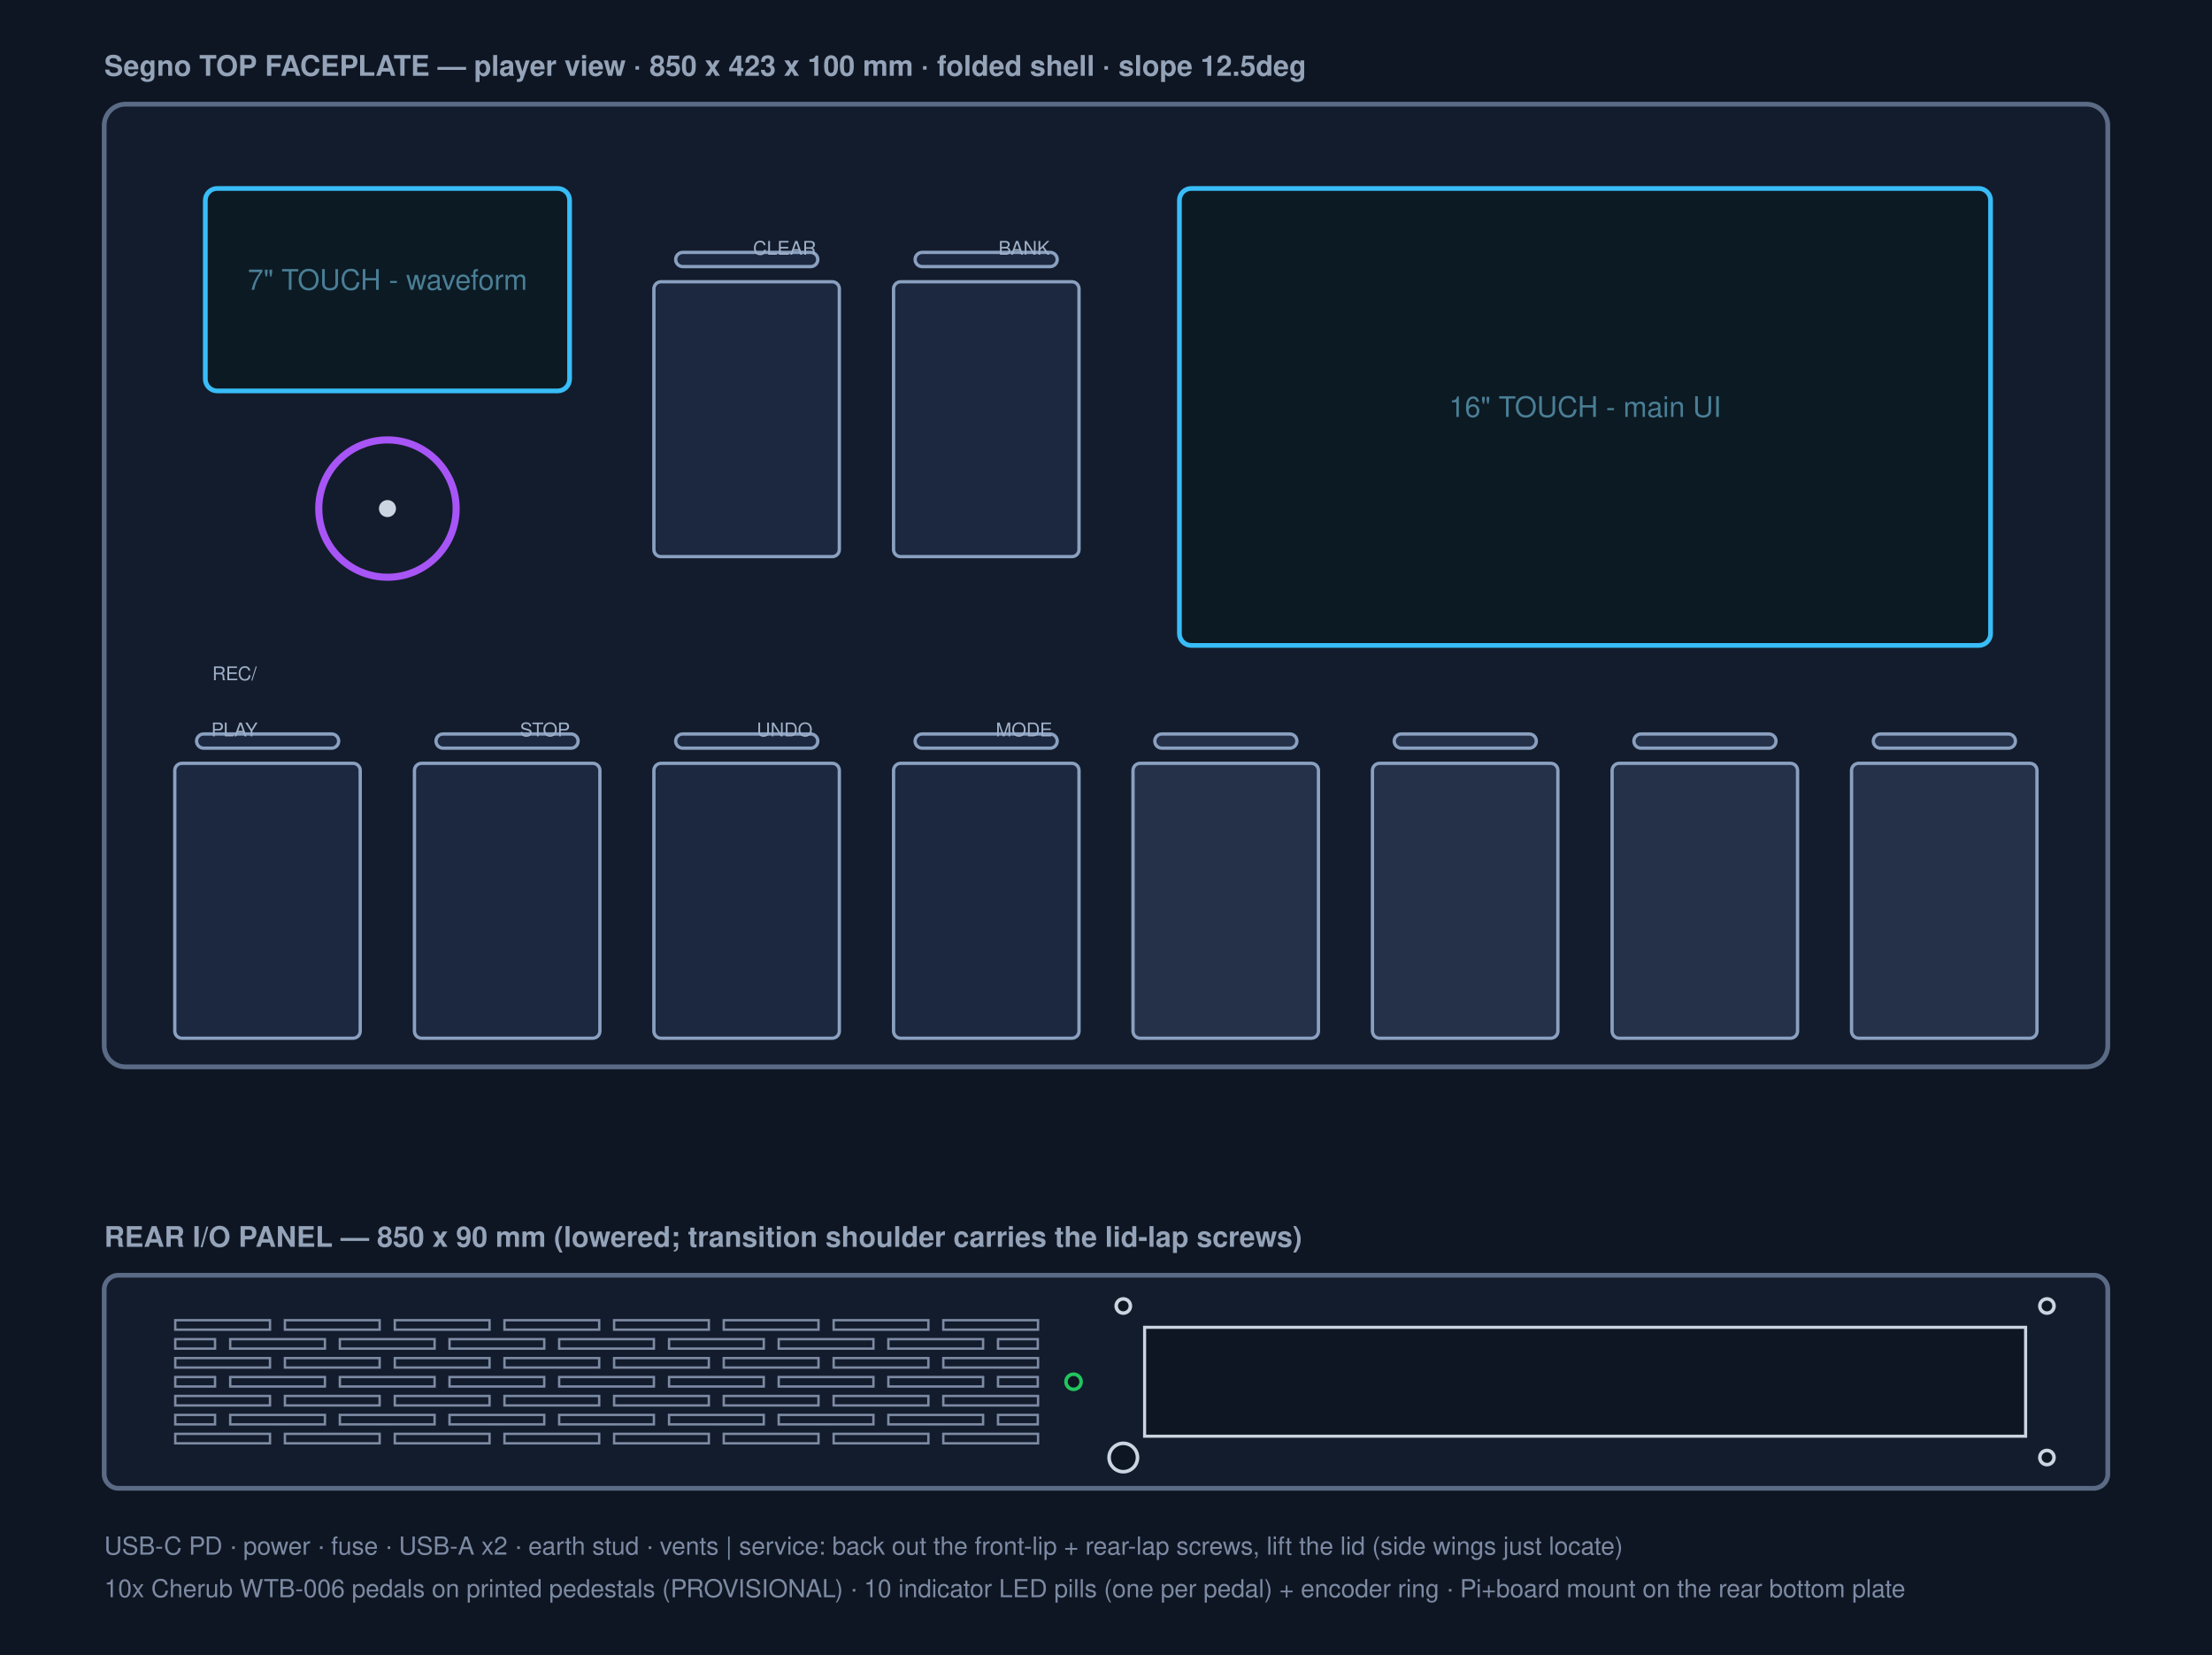
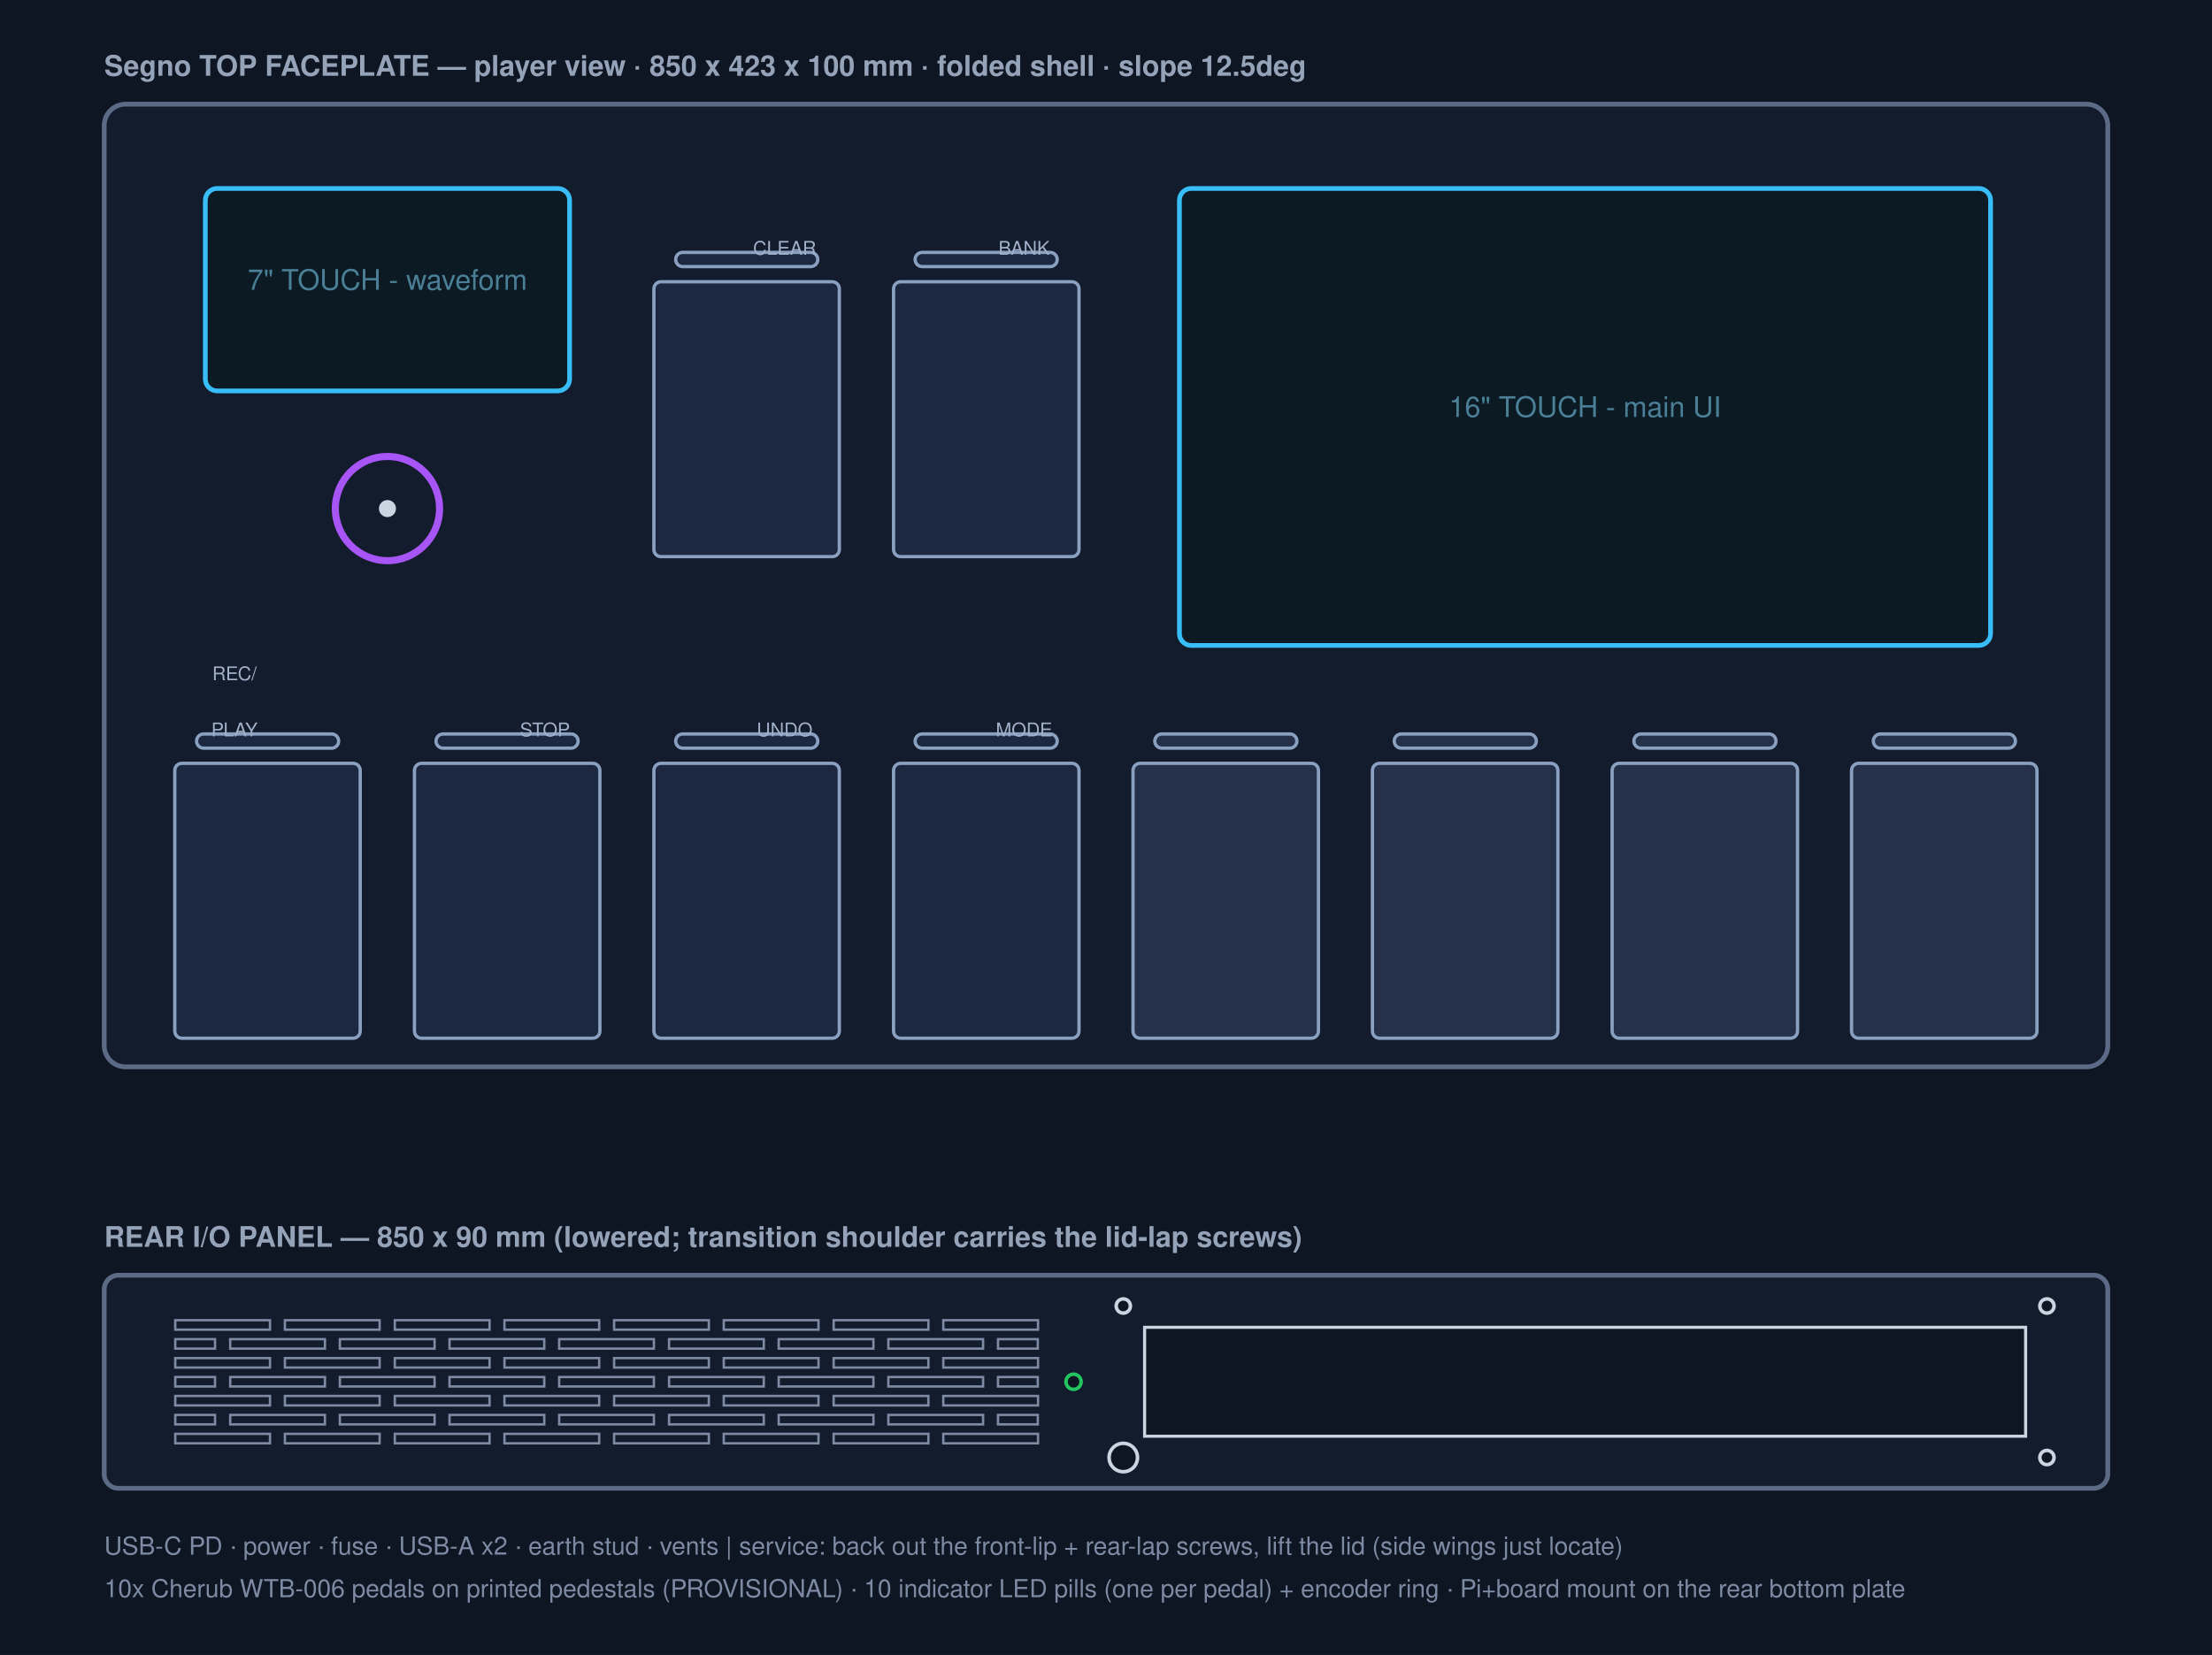
<svg xmlns="http://www.w3.org/2000/svg" viewBox="0 0 934 699" font-family="Helvetica,Arial,sans-serif">
  <rect width="934" height="699" fill="#0f1623" />
  <text x="44" y="32" fill="#94a3b8" font-size="12" font-weight="600">Segno TOP FACEPLATE — player view · 850 x 423 x 100 mm · folded shell · slope 12.5deg</text>
  <rect x="44" y="44" width="846.0" height="406.6" rx="9" fill="#131c2c" stroke="#5b6b86" stroke-width="2" />
  <rect x="73.8" y="322.4" width="78.3" height="116.1" rx="3" fill="#1c2740" stroke="#8aa0c0" stroke-width="1.4" />
  <rect x="175.0" y="322.4" width="78.3" height="116.1" rx="3" fill="#1c2740" stroke="#8aa0c0" stroke-width="1.4" />
  <rect x="276.1" y="322.4" width="78.3" height="116.1" rx="3" fill="#1c2740" stroke="#8aa0c0" stroke-width="1.4" />
  <rect x="377.3" y="322.4" width="78.3" height="116.1" rx="3" fill="#1c2740" stroke="#8aa0c0" stroke-width="1.4" />
  <rect x="478.4" y="322.4" width="78.3" height="116.1" rx="3" fill="#243149" stroke="#8aa0c0" stroke-width="1.4" />
  <rect x="579.5" y="322.4" width="78.3" height="116.1" rx="3" fill="#243149" stroke="#8aa0c0" stroke-width="1.4" />
  <rect x="680.7" y="322.4" width="78.3" height="116.1" rx="3" fill="#243149" stroke="#8aa0c0" stroke-width="1.4" />
  <rect x="781.8" y="322.4" width="78.3" height="116.1" rx="3" fill="#243149" stroke="#8aa0c0" stroke-width="1.4" />
  <rect x="276.1" y="119.0" width="78.3" height="116.1" rx="3" fill="#1c2740" stroke="#8aa0c0" stroke-width="1.4" />
  <rect x="377.3" y="119.0" width="78.3" height="116.1" rx="3" fill="#1c2740" stroke="#8aa0c0" stroke-width="1.4" />
  <rect x="83.0" y="310.0" width="60.0" height="6.0" rx="3" fill="#1c2740" stroke="#8aa0c0" stroke-width="1.4" />
  <rect x="184.1" y="310.0" width="60.0" height="6.0" rx="3" fill="#1c2740" stroke="#8aa0c0" stroke-width="1.4" />
  <rect x="285.3" y="310.0" width="60.0" height="6.0" rx="3" fill="#1c2740" stroke="#8aa0c0" stroke-width="1.4" />
  <rect x="386.4" y="310.0" width="60.0" height="6.0" rx="3" fill="#1c2740" stroke="#8aa0c0" stroke-width="1.4" />
  <rect x="487.6" y="310.0" width="60.0" height="6.0" rx="3" fill="#243149" stroke="#8aa0c0" stroke-width="1.4" />
  <rect x="588.7" y="310.0" width="60.0" height="6.0" rx="3" fill="#243149" stroke="#8aa0c0" stroke-width="1.4" />
  <rect x="689.9" y="310.0" width="60.0" height="6.0" rx="3" fill="#243149" stroke="#8aa0c0" stroke-width="1.4" />
  <rect x="791.0" y="310.0" width="60.0" height="6.0" rx="3" fill="#243149" stroke="#8aa0c0" stroke-width="1.4" />
  <rect x="285.3" y="106.6" width="60.0" height="6.0" rx="3" fill="#1c2740" stroke="#8aa0c0" stroke-width="1.4" />
  <rect x="386.4" y="106.6" width="60.0" height="6.0" rx="3" fill="#1c2740" stroke="#8aa0c0" stroke-width="1.4" />
  <rect x="86.7" y="79.6" width="153.8" height="85.5" rx="5" fill="#0c1a24" stroke="#38bdf8" stroke-width="2" />
  <text x="163.6" y="122.4" fill="#4a7f96" font-size="12" text-anchor="middle">7" TOUCH - waveform</text>
  <rect x="498.0" y="79.6" width="342.5" height="193.0" rx="5" fill="#0c1a24" stroke="#38bdf8" stroke-width="2" />
  <text x="669.3" y="176.1" fill="#4a7f96" font-size="12" text-anchor="middle">16" TOUCH - main UI</text>
-   <circle cx="163.6" cy="214.8" r="29.0" fill="none" stroke="#a855f7" stroke-width="3" />
+   <circle cx="163.6" cy="214.8" r="22.0" fill="none" stroke="#a855f7" stroke-width="3" />
  <circle cx="163.6" cy="214.8" r="3.6" fill="#cbd5e1" />
  <text x="99.0" y="287.3" fill="#9fb0c8" font-size="8" text-anchor="middle">REC/</text>
  <text x="99.0" y="311.0" fill="#9fb0c8" font-size="8" text-anchor="middle">PLAY</text>
  <text x="230.1" y="311.0" fill="#9fb0c8" font-size="8" text-anchor="middle">STOP</text>
  <text x="331.3" y="311.0" fill="#9fb0c8" font-size="8" text-anchor="middle">UNDO</text>
  <text x="432.4" y="311.0" fill="#9fb0c8" font-size="8" text-anchor="middle">MODE</text>
  <text x="331.3" y="107.6" fill="#9fb0c8" font-size="8" text-anchor="middle">CLEAR</text>
  <text x="432.4" y="107.6" fill="#9fb0c8" font-size="8" text-anchor="middle">BANK</text>
  <text x="44" y="526.6" fill="#94a3b8" font-size="12" font-weight="600">REAR I/O PANEL — 850 x 90 mm (lowered; transition shoulder carries the lid-lap screws)</text>
  <rect x="44" y="538.6" width="846.0" height="90.0" rx="6" fill="#131c2c" stroke="#5b6b86" stroke-width="2" />
  <rect x="483.3" y="560.6" width="372.0" height="46.0" fill="#0f1623" stroke="#cbd5e1" stroke-width="1.3" />
  <circle cx="474.3" cy="615.6" r="3.0" fill="#0f1623" stroke="#cbd5e1" stroke-width="1.5" />
  <circle cx="474.3" cy="615.6" r="6.0" fill="#0f1623" stroke="#cbd5e1" stroke-width="1.5" />
  <circle cx="474.3" cy="551.6" r="3.0" fill="#0f1623" stroke="#cbd5e1" stroke-width="1.5" />
  <circle cx="864.3" cy="615.6" r="3.0" fill="#0f1623" stroke="#cbd5e1" stroke-width="1.5" />
  <circle cx="864.3" cy="551.6" r="3.0" fill="#0f1623" stroke="#cbd5e1" stroke-width="1.5" />
  <circle cx="453.3" cy="583.6" r="3.2" fill="#0f1623" stroke="#22c55e" stroke-width="1.5" />
  <rect x="74.0" y="605.6" width="40.0" height="4.0" fill="none" stroke="#7c8aa3" stroke-width="1" />
  <rect x="120.3" y="605.6" width="40.0" height="4.0" fill="none" stroke="#7c8aa3" stroke-width="1" />
  <rect x="166.7" y="605.6" width="40.0" height="4.0" fill="none" stroke="#7c8aa3" stroke-width="1" />
  <rect x="213.0" y="605.6" width="40.0" height="4.0" fill="none" stroke="#7c8aa3" stroke-width="1" />
  <rect x="259.3" y="605.6" width="40.0" height="4.0" fill="none" stroke="#7c8aa3" stroke-width="1" />
  <rect x="305.6" y="605.6" width="40.0" height="4.0" fill="none" stroke="#7c8aa3" stroke-width="1" />
  <rect x="352.0" y="605.6" width="40.0" height="4.0" fill="none" stroke="#7c8aa3" stroke-width="1" />
  <rect x="398.3" y="605.6" width="40.0" height="4.0" fill="none" stroke="#7c8aa3" stroke-width="1" />
  <rect x="74.0" y="597.6" width="16.8" height="4.0" fill="none" stroke="#7c8aa3" stroke-width="1" />
  <rect x="97.2" y="597.6" width="40.0" height="4.0" fill="none" stroke="#7c8aa3" stroke-width="1" />
  <rect x="143.5" y="597.6" width="40.0" height="4.0" fill="none" stroke="#7c8aa3" stroke-width="1" />
  <rect x="189.8" y="597.6" width="40.0" height="4.0" fill="none" stroke="#7c8aa3" stroke-width="1" />
  <rect x="236.1" y="597.6" width="40.0" height="4.0" fill="none" stroke="#7c8aa3" stroke-width="1" />
  <rect x="282.5" y="597.6" width="40.0" height="4.0" fill="none" stroke="#7c8aa3" stroke-width="1" />
  <rect x="328.8" y="597.6" width="40.0" height="4.0" fill="none" stroke="#7c8aa3" stroke-width="1" />
  <rect x="375.1" y="597.6" width="40.0" height="4.0" fill="none" stroke="#7c8aa3" stroke-width="1" />
  <rect x="421.4" y="597.6" width="16.8" height="4.0" fill="none" stroke="#7c8aa3" stroke-width="1" />
  <rect x="74.0" y="589.6" width="40.0" height="4.0" fill="none" stroke="#7c8aa3" stroke-width="1" />
  <rect x="120.3" y="589.6" width="40.0" height="4.0" fill="none" stroke="#7c8aa3" stroke-width="1" />
  <rect x="166.7" y="589.6" width="40.0" height="4.0" fill="none" stroke="#7c8aa3" stroke-width="1" />
  <rect x="213.0" y="589.6" width="40.0" height="4.0" fill="none" stroke="#7c8aa3" stroke-width="1" />
  <rect x="259.3" y="589.6" width="40.0" height="4.0" fill="none" stroke="#7c8aa3" stroke-width="1" />
  <rect x="305.6" y="589.6" width="40.0" height="4.0" fill="none" stroke="#7c8aa3" stroke-width="1" />
  <rect x="352.0" y="589.6" width="40.0" height="4.0" fill="none" stroke="#7c8aa3" stroke-width="1" />
  <rect x="398.3" y="589.6" width="40.0" height="4.0" fill="none" stroke="#7c8aa3" stroke-width="1" />
  <rect x="74.0" y="581.6" width="16.8" height="4.0" fill="none" stroke="#7c8aa3" stroke-width="1" />
  <rect x="97.2" y="581.6" width="40.0" height="4.0" fill="none" stroke="#7c8aa3" stroke-width="1" />
  <rect x="143.5" y="581.6" width="40.0" height="4.0" fill="none" stroke="#7c8aa3" stroke-width="1" />
  <rect x="189.8" y="581.6" width="40.0" height="4.0" fill="none" stroke="#7c8aa3" stroke-width="1" />
  <rect x="236.1" y="581.6" width="40.0" height="4.0" fill="none" stroke="#7c8aa3" stroke-width="1" />
  <rect x="282.5" y="581.6" width="40.0" height="4.0" fill="none" stroke="#7c8aa3" stroke-width="1" />
  <rect x="328.8" y="581.6" width="40.0" height="4.0" fill="none" stroke="#7c8aa3" stroke-width="1" />
  <rect x="375.1" y="581.6" width="40.0" height="4.0" fill="none" stroke="#7c8aa3" stroke-width="1" />
  <rect x="421.4" y="581.6" width="16.8" height="4.0" fill="none" stroke="#7c8aa3" stroke-width="1" />
  <rect x="74.0" y="573.6" width="40.0" height="4.0" fill="none" stroke="#7c8aa3" stroke-width="1" />
  <rect x="120.3" y="573.6" width="40.0" height="4.0" fill="none" stroke="#7c8aa3" stroke-width="1" />
  <rect x="166.7" y="573.6" width="40.0" height="4.0" fill="none" stroke="#7c8aa3" stroke-width="1" />
  <rect x="213.0" y="573.6" width="40.0" height="4.0" fill="none" stroke="#7c8aa3" stroke-width="1" />
  <rect x="259.3" y="573.6" width="40.0" height="4.0" fill="none" stroke="#7c8aa3" stroke-width="1" />
  <rect x="305.6" y="573.6" width="40.0" height="4.0" fill="none" stroke="#7c8aa3" stroke-width="1" />
  <rect x="352.0" y="573.6" width="40.0" height="4.0" fill="none" stroke="#7c8aa3" stroke-width="1" />
  <rect x="398.3" y="573.6" width="40.0" height="4.0" fill="none" stroke="#7c8aa3" stroke-width="1" />
  <rect x="74.0" y="565.6" width="16.8" height="4.0" fill="none" stroke="#7c8aa3" stroke-width="1" />
  <rect x="97.2" y="565.6" width="40.0" height="4.0" fill="none" stroke="#7c8aa3" stroke-width="1" />
  <rect x="143.5" y="565.6" width="40.0" height="4.0" fill="none" stroke="#7c8aa3" stroke-width="1" />
  <rect x="189.8" y="565.6" width="40.0" height="4.0" fill="none" stroke="#7c8aa3" stroke-width="1" />
  <rect x="236.1" y="565.6" width="40.0" height="4.0" fill="none" stroke="#7c8aa3" stroke-width="1" />
  <rect x="282.5" y="565.6" width="40.0" height="4.0" fill="none" stroke="#7c8aa3" stroke-width="1" />
  <rect x="328.8" y="565.6" width="40.0" height="4.0" fill="none" stroke="#7c8aa3" stroke-width="1" />
  <rect x="375.1" y="565.6" width="40.0" height="4.0" fill="none" stroke="#7c8aa3" stroke-width="1" />
  <rect x="421.4" y="565.6" width="16.8" height="4.0" fill="none" stroke="#7c8aa3" stroke-width="1" />
  <rect x="74.0" y="557.6" width="40.0" height="4.0" fill="none" stroke="#7c8aa3" stroke-width="1" />
  <rect x="120.3" y="557.6" width="40.0" height="4.0" fill="none" stroke="#7c8aa3" stroke-width="1" />
  <rect x="166.7" y="557.6" width="40.0" height="4.0" fill="none" stroke="#7c8aa3" stroke-width="1" />
  <rect x="213.0" y="557.6" width="40.0" height="4.0" fill="none" stroke="#7c8aa3" stroke-width="1" />
  <rect x="259.3" y="557.6" width="40.0" height="4.0" fill="none" stroke="#7c8aa3" stroke-width="1" />
  <rect x="305.6" y="557.6" width="40.0" height="4.0" fill="none" stroke="#7c8aa3" stroke-width="1" />
  <rect x="352.0" y="557.6" width="40.0" height="4.0" fill="none" stroke="#7c8aa3" stroke-width="1" />
  <rect x="398.3" y="557.6" width="40.0" height="4.0" fill="none" stroke="#7c8aa3" stroke-width="1" />
  <text x="44" y="656.6" fill="#7c8aa3" font-size="10.5">USB-C PD · power · fuse · USB-A x2 · earth stud · vents   |   service: back out the front-lip + rear-lap screws, lift the lid (side wings just locate)</text>
  <text x="44" y="674.6" fill="#7c8aa3" font-size="10.5">10x Cherub WTB-006 pedals on printed pedestals (PROVISIONAL) · 10 indicator LED pills (one per pedal) + encoder ring · Pi+board mount on the rear bottom plate</text>
</svg>
